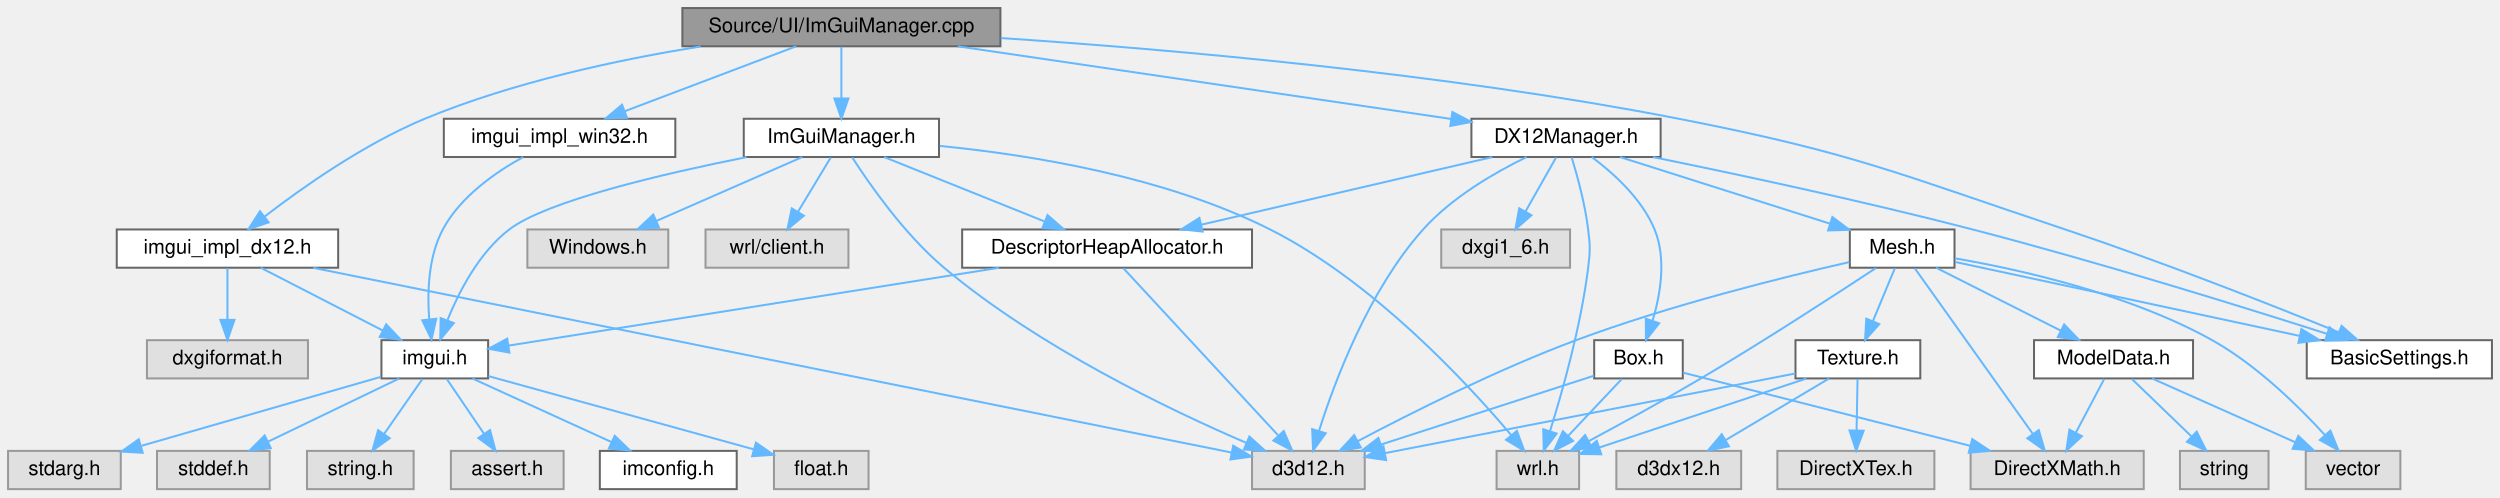
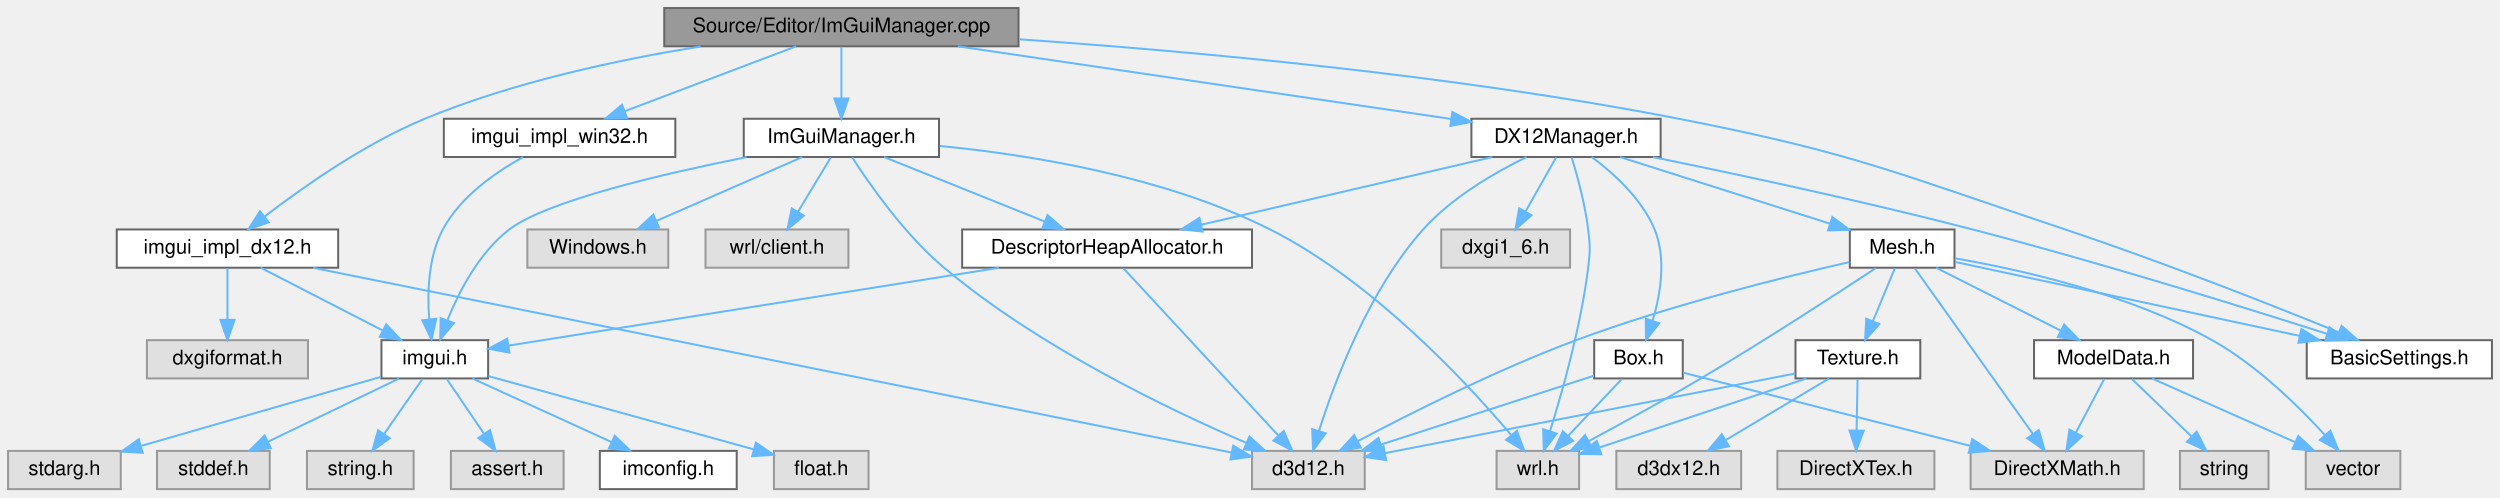
<svg xmlns="http://www.w3.org/2000/svg" xmlns:xlink="http://www.w3.org/1999/xlink" width="1242pt" height="247pt" viewBox="0.00 0.00 1242.00 247.00">
  <g id="graph0" class="graph" transform="scale(1 1) rotate(0) translate(4 243)">
    <g id="Node000001" class="node">
      <g id="a_Node000001">
        <a xlink:title=" ">
-           <polygon fill="#999999" stroke="#666666" points="493,-239 335,-239 335,-220 493,-220 493,-239" />
-           <text text-anchor="middle" x="414" y="-227" font-family="Helvetica,sans-Serif" font-size="10.00">Source/UI/ImGuiManager.cpp</text>
+           <polygon fill="#999999" stroke="#666666" points="502,-239 326,-239 326,-220 502,-220 502,-239" />
+           <text text-anchor="middle" x="414" y="-227" font-family="Helvetica,sans-Serif" font-size="10.00">Source/Editor/ImGuiManager.cpp</text>
        </a>
      </g>
    </g>
    <g id="Node000002" class="node">
      <g id="a_Node000002">
        <a xlink:href="ImGuiManager_8h.html" target="_top" xlink:title=" ">
          <polygon fill="white" stroke="#666666" points="462.5,-184 365.5,-184 365.5,-165 462.5,-165 462.5,-184" />
          <text text-anchor="middle" x="414" y="-172" font-family="Helvetica,sans-Serif" font-size="10.00">ImGuiManager.h</text>
        </a>
      </g>
    </g>
    <g id="edge1_Node000001_Node000002" class="edge">
      <g id="a_edge1_Node000001_Node000002">
        <a xlink:title=" ">
          <path fill="none" stroke="#63b8ff" d="M414,-219.75C414,-212.8 414,-202.85 414,-194.13" />
          <polygon fill="#63b8ff" stroke="#63b8ff" points="417.5,-194.09 414,-184.09 410.5,-194.09 417.5,-194.09" />
        </a>
      </g>
    </g>
    <g id="Node000015" class="node">
      <g id="a_Node000015">
        <a xlink:href="imgui__impl__win32_8h.html" target="_top" xlink:title=" ">
          <polygon fill="white" stroke="#666666" points="331.5,-184 216.5,-184 216.5,-165 331.5,-165 331.5,-184" />
          <text text-anchor="middle" x="274" y="-172" font-family="Helvetica,sans-Serif" font-size="10.00">imgui_impl_win32.h</text>
        </a>
      </g>
    </g>
    <g id="edge16_Node000001_Node000015" class="edge">
      <g id="a_edge16_Node000001_Node000015">
        <a xlink:title=" ">
          <path fill="none" stroke="#63b8ff" d="M391.51,-219.98C368.48,-211.27 332.46,-197.63 306.37,-187.75" />
          <polygon fill="#63b8ff" stroke="#63b8ff" points="307.49,-184.44 296.9,-184.17 305.02,-190.98 307.49,-184.44" />
        </a>
      </g>
    </g>
    <g id="Node000016" class="node">
      <g id="a_Node000016">
        <a xlink:href="imgui__impl__dx12_8h.html" target="_top" xlink:title=" ">
          <polygon fill="white" stroke="#666666" points="164,-129 54,-129 54,-110 164,-110 164,-129" />
          <text text-anchor="middle" x="109" y="-117" font-family="Helvetica,sans-Serif" font-size="10.00">imgui_impl_dx12.h</text>
        </a>
      </g>
    </g>
    <g id="edge18_Node000001_Node000016" class="edge">
      <g id="a_edge18_Node000001_Node000016">
        <a xlink:title=" ">
          <path fill="none" stroke="#63b8ff" d="M344.05,-219.93C303.02,-213.33 250.8,-202.17 207,-184 177.09,-171.59 146.36,-149.95 127.47,-135.43" />
          <polygon fill="#63b8ff" stroke="#63b8ff" points="129.47,-132.54 119.44,-129.13 125.15,-138.05 129.47,-132.54" />
        </a>
      </g>
    </g>
    <g id="Node000018" class="node">
      <g id="a_Node000018">
        <a xlink:href="DX12Manager_8h.html" target="_top" xlink:title=" ">
          <polygon fill="white" stroke="#666666" points="821,-184 727,-184 727,-165 821,-165 821,-184" />
          <text text-anchor="middle" x="774" y="-172" font-family="Helvetica,sans-Serif" font-size="10.00">DX12Manager.h</text>
        </a>
      </g>
    </g>
    <g id="edge22_Node000001_Node000018" class="edge">
      <g id="a_edge22_Node000001_Node000018">
        <a xlink:title=" ">
          <path fill="none" stroke="#63b8ff" d="M471.84,-219.98C539.24,-210.06 649.9,-193.77 716.95,-183.9" />
          <polygon fill="#63b8ff" stroke="#63b8ff" points="717.54,-187.35 726.92,-182.43 716.52,-180.42 717.54,-187.35" />
        </a>
      </g>
    </g>
    <g id="Node000020" class="node">
      <g id="a_Node000020">
        <a xlink:href="BasicSettings_8h.html" target="_top" xlink:title=" ">
          <polygon fill="white" stroke="#666666" points="1234,-74 1142,-74 1142,-55 1234,-55 1234,-74" />
          <text text-anchor="middle" x="1188" y="-62" font-family="Helvetica,sans-Serif" font-size="10.00">BasicSettings.h</text>
        </a>
      </g>
    </g>
    <g id="edge47_Node000001_Node000020" class="edge">
      <g id="a_edge47_Node000001_Node000020">
        <a xlink:title=" ">
-           <path fill="none" stroke="#63b8ff" d="M493.19,-224.1C577.34,-218.48 713.98,-206.65 830,-184 917.12,-166.99 937.8,-157.11 1022,-129 1070.01,-112.97 1124.65,-91.42 1157.71,-77.99" />
+           <path fill="none" stroke="#63b8ff" d="M502.31,-223.48C586.97,-217.63 718.08,-205.85 830,-184 917.12,-166.99 937.8,-157.11 1022,-129 1070.01,-112.97 1124.65,-91.42 1157.71,-77.99" />
          <polygon fill="#63b8ff" stroke="#63b8ff" points="1159.31,-81.12 1167.25,-74.1 1156.66,-74.64 1159.31,-81.12" />
        </a>
      </g>
    </g>
    <g id="Node000003" class="node">
      <g id="a_Node000003">
        <a xlink:title=" ">
          <polygon fill="#e0e0e0" stroke="#999999" points="674,-19 618,-19 618,0 674,0 674,-19" />
          <text text-anchor="middle" x="646" y="-7" font-family="Helvetica,sans-Serif" font-size="10.00">d3d12.h</text>
        </a>
      </g>
    </g>
    <g id="edge2_Node000002_Node000003" class="edge">
      <g id="a_edge2_Node000002_Node000003">
        <a xlink:title=" ">
          <path fill="none" stroke="#63b8ff" d="M419.38,-164.8C427.83,-151.66 445.29,-126.55 465,-110 512.02,-70.53 577.1,-39.35 615.05,-23.03" />
          <polygon fill="#63b8ff" stroke="#63b8ff" points="616.7,-26.13 624.55,-19.01 613.97,-19.68 616.7,-26.13" />
        </a>
      </g>
    </g>
    <g id="Node000004" class="node">
      <g id="a_Node000004">
        <a xlink:title=" ">
          <polygon fill="#e0e0e0" stroke="#999999" points="780.5,-19 739.5,-19 739.5,0 780.5,0 780.5,-19" />
          <text text-anchor="middle" x="760" y="-7" font-family="Helvetica,sans-Serif" font-size="10.00">wrl.h</text>
        </a>
      </g>
    </g>
    <g id="edge3_Node000002_Node000004" class="edge">
      <g id="a_edge3_Node000002_Node000004">
        <a xlink:title=" ">
          <path fill="none" stroke="#63b8ff" d="M462.89,-170.49C507.66,-166.11 574.71,-155.36 627,-129 678.11,-103.24 724.84,-52.79 746.8,-26.81" />
          <polygon fill="#63b8ff" stroke="#63b8ff" points="749.58,-28.94 753.27,-19.01 744.19,-24.48 749.58,-28.94" />
        </a>
      </g>
    </g>
    <g id="Node000005" class="node">
      <g id="a_Node000005">
        <a xlink:title=" ">
          <polygon fill="#e0e0e0" stroke="#999999" points="328,-129 258,-129 258,-110 328,-110 328,-129" />
          <text text-anchor="middle" x="293" y="-117" font-family="Helvetica,sans-Serif" font-size="10.00">Windows.h</text>
        </a>
      </g>
    </g>
    <g id="edge4_Node000002_Node000005" class="edge">
      <g id="a_edge4_Node000002_Node000005">
        <a xlink:title=" ">
          <path fill="none" stroke="#63b8ff" d="M394.56,-164.98C375.01,-156.42 344.62,-143.11 322.18,-133.28" />
          <polygon fill="#63b8ff" stroke="#63b8ff" points="323.36,-129.98 312.79,-129.17 320.55,-136.39 323.36,-129.98" />
        </a>
      </g>
    </g>
    <g id="Node000006" class="node">
      <g id="a_Node000006">
        <a xlink:title=" ">
          <polygon fill="#e0e0e0" stroke="#999999" points="417.5,-129 346.5,-129 346.5,-110 417.5,-110 417.5,-129" />
          <text text-anchor="middle" x="382" y="-117" font-family="Helvetica,sans-Serif" font-size="10.00">wrl/client.h</text>
        </a>
      </g>
    </g>
    <g id="edge5_Node000002_Node000006" class="edge">
      <g id="a_edge5_Node000002_Node000006">
        <a xlink:title=" ">
          <path fill="none" stroke="#63b8ff" d="M408.72,-164.75C404.29,-157.42 397.84,-146.73 392.38,-137.7" />
          <polygon fill="#63b8ff" stroke="#63b8ff" points="395.35,-135.84 387.19,-129.09 389.36,-139.46 395.35,-135.84" />
        </a>
      </g>
    </g>
    <g id="Node000007" class="node">
      <g id="a_Node000007">
        <a xlink:href="imgui_8h.html" target="_top" xlink:title=" ">
          <polygon fill="white" stroke="#666666" points="238.5,-74 185.5,-74 185.5,-55 238.5,-55 238.5,-74" />
          <text text-anchor="middle" x="212" y="-62" font-family="Helvetica,sans-Serif" font-size="10.00">imgui.h</text>
        </a>
      </g>
    </g>
    <g id="edge6_Node000002_Node000007" class="edge">
      <g id="a_edge6_Node000002_Node000007">
        <a xlink:title=" ">
          <path fill="none" stroke="#63b8ff" d="M366.95,-164.95C324.99,-156.6 267.44,-143.11 249,-129 234.14,-117.63 224.17,-98.45 218.36,-84.14" />
          <polygon fill="#63b8ff" stroke="#63b8ff" points="221.48,-82.51 214.71,-74.36 214.92,-84.95 221.48,-82.51" />
        </a>
      </g>
    </g>
    <g id="Node000014" class="node">
      <g id="a_Node000014">
        <a xlink:href="DescriptorHeapAllocator_8h.html" target="_top" xlink:title=" ">
          <polygon fill="white" stroke="#666666" points="618,-129 474,-129 474,-110 618,-110 618,-129" />
          <text text-anchor="middle" x="546" y="-117" font-family="Helvetica,sans-Serif" font-size="10.00">DescriptorHeapAllocator.h</text>
        </a>
      </g>
    </g>
    <g id="edge13_Node000002_Node000014" class="edge">
      <g id="a_edge13_Node000002_Node000014">
        <a xlink:title=" ">
          <path fill="none" stroke="#63b8ff" d="M435.21,-164.98C456.73,-156.34 490.28,-142.87 514.83,-133.02" />
          <polygon fill="#63b8ff" stroke="#63b8ff" points="516.43,-136.14 524.41,-129.17 513.82,-129.65 516.43,-136.14" />
        </a>
      </g>
    </g>
    <g id="Node000008" class="node">
      <g id="a_Node000008">
        <a xlink:href="imconfig_8h.html" target="_top" xlink:title=" ">
          <polygon fill="white" stroke="#666666" points="362,-19 294,-19 294,0 362,0 362,-19" />
          <text text-anchor="middle" x="328" y="-7" font-family="Helvetica,sans-Serif" font-size="10.00">imconfig.h</text>
        </a>
      </g>
    </g>
    <g id="edge7_Node000007_Node000008" class="edge">
      <g id="a_edge7_Node000007_Node000008">
        <a xlink:title=" ">
          <path fill="none" stroke="#63b8ff" d="M230.64,-54.98C249.3,-46.46 278.25,-33.23 299.74,-23.41" />
          <polygon fill="#63b8ff" stroke="#63b8ff" points="301.38,-26.51 309.02,-19.17 298.47,-20.14 301.38,-26.51" />
        </a>
      </g>
    </g>
    <g id="Node000009" class="node">
      <g id="a_Node000009">
        <a xlink:title=" ">
          <polygon fill="#e0e0e0" stroke="#999999" points="427.5,-19 380.5,-19 380.5,0 427.5,0 427.5,-19" />
          <text text-anchor="middle" x="404" y="-7" font-family="Helvetica,sans-Serif" font-size="10.00">float.h</text>
        </a>
      </g>
    </g>
    <g id="edge8_Node000007_Node000009" class="edge">
      <g id="a_edge8_Node000007_Node000009">
        <a xlink:title=" ">
          <path fill="none" stroke="#63b8ff" d="M238.7,-56.13C273.07,-46.64 332.84,-30.14 370.31,-19.8" />
          <polygon fill="#63b8ff" stroke="#63b8ff" points="371.54,-23.09 380.25,-17.06 369.68,-16.34 371.54,-23.09" />
        </a>
      </g>
    </g>
    <g id="Node000010" class="node">
      <g id="a_Node000010">
        <a xlink:title=" ">
          <polygon fill="#e0e0e0" stroke="#999999" points="56,-19 0,-19 0,0 56,0 56,-19" />
          <text text-anchor="middle" x="28" y="-7" font-family="Helvetica,sans-Serif" font-size="10.00">stdarg.h</text>
        </a>
      </g>
    </g>
    <g id="edge9_Node000007_Node000010" class="edge">
      <g id="a_edge9_Node000007_Node000010">
        <a xlink:title=" ">
          <path fill="none" stroke="#63b8ff" d="M185.24,-55.79C153.95,-46.78 101.9,-31.79 66.32,-21.54" />
          <polygon fill="#63b8ff" stroke="#63b8ff" points="66.88,-18.06 56.3,-18.65 64.94,-24.78 66.88,-18.06" />
        </a>
      </g>
    </g>
    <g id="Node000011" class="node">
      <g id="a_Node000011">
        <a xlink:title=" ">
          <polygon fill="#e0e0e0" stroke="#999999" points="130,-19 74,-19 74,0 130,0 130,-19" />
          <text text-anchor="middle" x="102" y="-7" font-family="Helvetica,sans-Serif" font-size="10.00">stddef.h</text>
        </a>
      </g>
    </g>
    <g id="edge10_Node000007_Node000011" class="edge">
      <g id="a_edge10_Node000007_Node000011">
        <a xlink:title=" ">
          <path fill="none" stroke="#63b8ff" d="M194.33,-54.98C176.71,-46.5 149.42,-33.35 129.07,-23.54" />
          <polygon fill="#63b8ff" stroke="#63b8ff" points="130.52,-20.36 119.99,-19.17 127.48,-26.66 130.52,-20.36" />
        </a>
      </g>
    </g>
    <g id="Node000012" class="node">
      <g id="a_Node000012">
        <a xlink:title=" ">
          <polygon fill="#e0e0e0" stroke="#999999" points="201.5,-19 148.5,-19 148.5,0 201.5,0 201.5,-19" />
          <text text-anchor="middle" x="175" y="-7" font-family="Helvetica,sans-Serif" font-size="10.00">string.h</text>
        </a>
      </g>
    </g>
    <g id="edge11_Node000007_Node000012" class="edge">
      <g id="a_edge11_Node000007_Node000012">
        <a xlink:title=" ">
          <path fill="none" stroke="#63b8ff" d="M205.89,-54.75C200.72,-47.34 193.15,-36.5 186.81,-27.41" />
          <polygon fill="#63b8ff" stroke="#63b8ff" points="189.59,-25.29 181,-19.09 183.85,-29.29 189.59,-25.29" />
        </a>
      </g>
    </g>
    <g id="Node000013" class="node">
      <g id="a_Node000013">
        <a xlink:title=" ">
          <polygon fill="#e0e0e0" stroke="#999999" points="276,-19 220,-19 220,0 276,0 276,-19" />
          <text text-anchor="middle" x="248" y="-7" font-family="Helvetica,sans-Serif" font-size="10.00">assert.h</text>
        </a>
      </g>
    </g>
    <g id="edge12_Node000007_Node000013" class="edge">
      <g id="a_edge12_Node000007_Node000013">
        <a xlink:title=" ">
          <path fill="none" stroke="#63b8ff" d="M217.94,-54.75C222.98,-47.34 230.34,-36.5 236.51,-27.41" />
          <polygon fill="#63b8ff" stroke="#63b8ff" points="239.44,-29.33 242.17,-19.09 233.65,-25.39 239.44,-29.33" />
        </a>
      </g>
    </g>
    <g id="edge14_Node000014_Node000003" class="edge">
      <g id="a_edge14_Node000014_Node000003">
        <a xlink:title=" ">
          <path fill="none" stroke="#63b8ff" d="M554.18,-109.66C570.97,-91.54 609.51,-49.91 630.93,-26.77" />
          <polygon fill="#63b8ff" stroke="#63b8ff" points="633.76,-28.87 637.98,-19.16 628.62,-24.12 633.76,-28.87" />
        </a>
      </g>
    </g>
    <g id="edge15_Node000014_Node000007" class="edge">
      <g id="a_edge15_Node000014_Node000007">
        <a xlink:title=" ">
          <path fill="none" stroke="#63b8ff" d="M492.34,-109.98C423.97,-99.14 307.63,-80.67 248.63,-71.31" />
          <polygon fill="#63b8ff" stroke="#63b8ff" points="249.07,-67.84 238.65,-69.73 247.98,-74.75 249.07,-67.84" />
        </a>
      </g>
    </g>
    <g id="edge17_Node000015_Node000007" class="edge">
      <g id="a_edge17_Node000015_Node000007">
        <a xlink:title=" ">
          <path fill="none" stroke="#63b8ff" d="M255.9,-164.97C242.35,-157.53 224.71,-145.35 216,-129 208.77,-115.43 208.22,-97.84 209.22,-84.61" />
          <polygon fill="#63b8ff" stroke="#63b8ff" points="212.74,-84.65 210.38,-74.33 205.78,-83.87 212.74,-84.65" />
        </a>
      </g>
    </g>
    <g id="edge21_Node000016_Node000003" class="edge">
      <g id="a_edge21_Node000016_Node000003">
        <a xlink:title=" ">
          <path fill="none" stroke="#63b8ff" d="M151.59,-109.94C253.55,-89.43 510.43,-37.77 607.79,-18.18" />
          <polygon fill="#63b8ff" stroke="#63b8ff" points="608.67,-21.58 617.78,-16.17 607.29,-14.72 608.67,-21.58" />
        </a>
      </g>
    </g>
    <g id="edge19_Node000016_Node000007" class="edge">
      <g id="a_edge19_Node000016_Node000007">
        <a xlink:title=" ">
          <path fill="none" stroke="#63b8ff" d="M125.55,-109.98C141.89,-101.57 167.13,-88.59 186.13,-78.81" />
          <polygon fill="#63b8ff" stroke="#63b8ff" points="187.86,-81.86 195.15,-74.17 184.66,-75.63 187.86,-81.86" />
        </a>
      </g>
    </g>
    <g id="Node000017" class="node">
      <g id="a_Node000017">
        <a xlink:title=" ">
          <polygon fill="#e0e0e0" stroke="#999999" points="149,-74 69,-74 69,-55 149,-55 149,-74" />
          <text text-anchor="middle" x="109" y="-62" font-family="Helvetica,sans-Serif" font-size="10.00">dxgiformat.h</text>
        </a>
      </g>
    </g>
    <g id="edge20_Node000016_Node000017" class="edge">
      <g id="a_edge20_Node000016_Node000017">
        <a xlink:title=" ">
          <path fill="none" stroke="#63b8ff" d="M109,-109.75C109,-102.8 109,-92.85 109,-84.13" />
          <polygon fill="#63b8ff" stroke="#63b8ff" points="112.5,-84.09 109,-74.09 105.5,-84.09 112.5,-84.09" />
        </a>
      </g>
    </g>
    <g id="edge23_Node000018_Node000003" class="edge">
      <g id="a_edge23_Node000018_Node000003">
        <a xlink:title=" ">
          <path fill="none" stroke="#63b8ff" d="M754.42,-164.99C738.84,-157.41 717.35,-145.05 703,-129 676.09,-98.91 659.16,-53.85 651.26,-28.86" />
          <polygon fill="#63b8ff" stroke="#63b8ff" points="654.59,-27.75 648.35,-19.19 647.88,-29.78 654.59,-27.75" />
        </a>
      </g>
    </g>
    <g id="edge25_Node000018_Node000004" class="edge">
      <g id="a_edge25_Node000018_Node000004">
        <a xlink:title=" ">
          <path fill="none" stroke="#63b8ff" d="M776.83,-164.75C779.55,-155.86 783.46,-141.64 785,-129 786.02,-120.62 786.04,-118.38 785,-110 781.42,-81.07 772.2,-48.45 766.01,-28.7" />
          <polygon fill="#63b8ff" stroke="#63b8ff" points="769.33,-27.6 762.94,-19.15 762.67,-29.74 769.33,-27.6" />
        </a>
      </g>
    </g>
    <g id="edge27_Node000018_Node000014" class="edge">
      <g id="a_edge27_Node000018_Node000014">
        <a xlink:title=" ">
          <path fill="none" stroke="#63b8ff" d="M737.37,-164.98C698.09,-155.86 635.63,-141.33 592.81,-131.38" />
          <polygon fill="#63b8ff" stroke="#63b8ff" points="593.45,-127.94 582.92,-129.08 591.87,-134.76 593.45,-127.94" />
        </a>
      </g>
    </g>
    <g id="Node000019" class="node">
      <g id="a_Node000019">
        <a xlink:title=" ">
          <polygon fill="#e0e0e0" stroke="#999999" points="776,-129 712,-129 712,-110 776,-110 776,-129" />
          <text text-anchor="middle" x="744" y="-117" font-family="Helvetica,sans-Serif" font-size="10.00">dxgi1_6.h</text>
        </a>
      </g>
    </g>
    <g id="edge24_Node000018_Node000019" class="edge">
      <g id="a_edge24_Node000018_Node000019">
        <a xlink:title=" ">
          <path fill="none" stroke="#63b8ff" d="M769.05,-164.75C764.94,-157.49 758.97,-146.95 753.9,-137.98" />
          <polygon fill="#63b8ff" stroke="#63b8ff" points="756.83,-136.07 748.86,-129.09 750.74,-139.52 756.83,-136.07" />
        </a>
      </g>
    </g>
    <g id="edge26_Node000018_Node000020" class="edge">
      <g id="a_edge26_Node000018_Node000020">
        <a xlink:title=" ">
          <path fill="none" stroke="#63b8ff" d="M817.17,-164.96C858.22,-156.61 921.6,-143.12 976,-129 1038.36,-112.82 1109.98,-90.59 1151.97,-77.18" />
          <polygon fill="#63b8ff" stroke="#63b8ff" points="1153.28,-80.44 1161.74,-74.05 1151.15,-73.77 1153.28,-80.44" />
        </a>
      </g>
    </g>
    <g id="Node000021" class="node">
      <g id="a_Node000021">
        <a xlink:href="Box_8h.html" target="_top" xlink:title=" ">
          <polygon fill="white" stroke="#666666" points="832,-74 788,-74 788,-55 832,-55 832,-74" />
          <text text-anchor="middle" x="810" y="-62" font-family="Helvetica,sans-Serif" font-size="10.00">Box.h</text>
        </a>
      </g>
    </g>
    <g id="edge28_Node000018_Node000021" class="edge">
      <g id="a_edge28_Node000018_Node000021">
        <a xlink:title=" ">
          <path fill="none" stroke="#63b8ff" d="M786.78,-165C797.39,-157.1 811.72,-144.27 818,-129 823.94,-114.55 820.94,-96.81 817.03,-83.76" />
          <polygon fill="#63b8ff" stroke="#63b8ff" points="820.26,-82.4 813.71,-74.08 813.64,-84.67 820.26,-82.4" />
        </a>
      </g>
    </g>
    <g id="Node000023" class="node">
      <g id="a_Node000023">
        <a xlink:href="Mesh_8h.html" target="_top" xlink:title=" ">
          <polygon fill="white" stroke="#666666" points="967,-129 915,-129 915,-110 967,-110 967,-129" />
          <text text-anchor="middle" x="941" y="-117" font-family="Helvetica,sans-Serif" font-size="10.00">Mesh.h</text>
        </a>
      </g>
    </g>
    <g id="edge32_Node000018_Node000023" class="edge">
      <g id="a_edge32_Node000018_Node000023">
        <a xlink:title=" ">
          <path fill="none" stroke="#63b8ff" d="M800.83,-164.98C829.12,-156.01 873.83,-141.82 905.13,-131.88" />
          <polygon fill="#63b8ff" stroke="#63b8ff" points="906.31,-135.18 914.79,-128.82 904.2,-128.51 906.31,-135.18" />
        </a>
      </g>
    </g>
    <g id="edge29_Node000021_Node000003" class="edge">
      <g id="a_edge29_Node000021_Node000003">
        <a xlink:title=" ">
          <path fill="none" stroke="#63b8ff" d="M787.88,-56.35C760.7,-47.57 714.23,-32.55 681.91,-22.1" />
          <polygon fill="#63b8ff" stroke="#63b8ff" points="682.96,-18.77 672.37,-19.02 680.81,-25.43 682.96,-18.77" />
        </a>
      </g>
    </g>
    <g id="edge31_Node000021_Node000004" class="edge">
      <g id="a_edge31_Node000021_Node000004">
        <a xlink:title=" ">
          <path fill="none" stroke="#63b8ff" d="M801.74,-54.75C794.54,-47.11 783.89,-35.82 775.15,-26.56" />
          <polygon fill="#63b8ff" stroke="#63b8ff" points="777.51,-23.96 768.1,-19.09 772.42,-28.76 777.51,-23.96" />
        </a>
      </g>
    </g>
    <g id="Node000022" class="node">
      <g id="a_Node000022">
        <a xlink:title=" ">
          <polygon fill="#e0e0e0" stroke="#999999" points="1061,-19 975,-19 975,0 1061,0 1061,-19" />
          <text text-anchor="middle" x="1018" y="-7" font-family="Helvetica,sans-Serif" font-size="10.00">DirectXMath.h</text>
        </a>
      </g>
    </g>
    <g id="edge30_Node000021_Node000022" class="edge">
      <g id="a_edge30_Node000021_Node000022">
        <a xlink:title=" ">
          <path fill="none" stroke="#63b8ff" d="M832.26,-57.83C866.19,-49.18 931.49,-32.54 974.91,-21.48" />
          <polygon fill="#63b8ff" stroke="#63b8ff" points="975.81,-24.86 984.63,-19 974.08,-18.08 975.81,-24.86" />
        </a>
      </g>
    </g>
    <g id="edge33_Node000023_Node000003" class="edge">
      <g id="a_edge33_Node000023_Node000003">
        <a xlink:title=" ">
          <path fill="none" stroke="#63b8ff" d="M914.74,-112.8C882.32,-105.42 825.73,-91.42 779,-74 739.92,-59.44 696.69,-37.68 670.44,-23.79" />
          <polygon fill="#63b8ff" stroke="#63b8ff" points="672.04,-20.68 661.57,-19.06 668.75,-26.85 672.04,-20.68" />
        </a>
      </g>
    </g>
    <g id="edge35_Node000023_Node000004" class="edge">
      <g id="a_edge35_Node000023_Node000004">
        <a xlink:title=" ">
          <path fill="none" stroke="#63b8ff" d="M927.9,-109.81C908.95,-97.32 872.69,-73.74 841,-55 822.53,-44.08 801.25,-32.42 785.14,-23.78" />
          <polygon fill="#63b8ff" stroke="#63b8ff" points="786.78,-20.69 776.31,-19.07 783.48,-26.86 786.78,-20.69" />
        </a>
      </g>
    </g>
    <g id="edge42_Node000023_Node000020" class="edge">
      <g id="a_edge42_Node000023_Node000020">
        <a xlink:title=" ">
          <path fill="none" stroke="#63b8ff" d="M967.43,-112.83C1008.15,-104.09 1086.9,-87.19 1138.45,-76.13" />
          <polygon fill="#63b8ff" stroke="#63b8ff" points="1139.33,-79.52 1148.38,-74 1137.86,-72.68 1139.33,-79.52" />
        </a>
      </g>
    </g>
    <g id="edge34_Node000023_Node000022" class="edge">
      <g id="a_edge34_Node000023_Node000022">
        <a xlink:title=" ">
          <path fill="none" stroke="#63b8ff" d="M947.3,-109.66C960.11,-91.69 989.38,-50.64 1005.96,-27.38" />
          <polygon fill="#63b8ff" stroke="#63b8ff" points="1008.87,-29.33 1011.83,-19.16 1003.17,-25.27 1008.87,-29.33" />
        </a>
      </g>
    </g>
    <g id="Node000024" class="node">
      <g id="a_Node000024">
        <a xlink:title=" ">
          <polygon fill="#e0e0e0" stroke="#999999" points="1188.5,-19 1141.5,-19 1141.5,0 1188.5,0 1188.5,-19" />
          <text text-anchor="middle" x="1165" y="-7" font-family="Helvetica,sans-Serif" font-size="10.00">vector</text>
        </a>
      </g>
    </g>
    <g id="edge36_Node000023_Node000024" class="edge">
      <g id="a_edge36_Node000023_Node000024">
        <a xlink:title=" ">
          <path fill="none" stroke="#63b8ff" d="M967.19,-114.66C999.01,-109.18 1053.57,-97.12 1095,-74 1117.04,-61.7 1137.86,-41.26 1150.98,-26.9" />
          <polygon fill="#63b8ff" stroke="#63b8ff" points="1153.74,-29.06 1157.76,-19.25 1148.51,-24.41 1153.74,-29.06" />
        </a>
      </g>
    </g>
    <g id="Node000025" class="node">
      <g id="a_Node000025">
        <a xlink:href="Texture_8h.html" target="_top" xlink:title=" ">
          <polygon fill="white" stroke="#666666" points="950,-74 888,-74 888,-55 950,-55 950,-74" />
          <text text-anchor="middle" x="919" y="-62" font-family="Helvetica,sans-Serif" font-size="10.00">Texture.h</text>
        </a>
      </g>
    </g>
    <g id="edge37_Node000023_Node000025" class="edge">
      <g id="a_edge37_Node000023_Node000025">
        <a xlink:title=" ">
          <path fill="none" stroke="#63b8ff" d="M937.37,-109.75C934.42,-102.65 930.17,-92.4 926.49,-83.56" />
          <polygon fill="#63b8ff" stroke="#63b8ff" points="929.63,-81.98 922.57,-74.09 923.17,-84.67 929.63,-81.98" />
        </a>
      </g>
    </g>
    <g id="Node000028" class="node">
      <g id="a_Node000028">
        <a xlink:href="ModelData_8h.html" target="_top" xlink:title=" ">
          <polygon fill="white" stroke="#666666" points="1085.5,-74 1006.5,-74 1006.5,-55 1085.5,-55 1085.5,-74" />
          <text text-anchor="middle" x="1046" y="-62" font-family="Helvetica,sans-Serif" font-size="10.00">ModelData.h</text>
        </a>
      </g>
    </g>
    <g id="edge43_Node000023_Node000028" class="edge">
      <g id="a_edge43_Node000023_Node000028">
        <a xlink:title=" ">
          <path fill="none" stroke="#63b8ff" d="M957.87,-109.98C974.61,-101.54 1000.5,-88.47 1019.89,-78.68" />
          <polygon fill="#63b8ff" stroke="#63b8ff" points="1021.47,-81.8 1028.82,-74.17 1018.32,-75.55 1021.47,-81.8" />
        </a>
      </g>
    </g>
    <g id="edge38_Node000025_Node000003" class="edge">
      <g id="a_edge38_Node000025_Node000003">
        <a xlink:title=" ">
          <path fill="none" stroke="#63b8ff" d="M887.95,-57.47C837.66,-47.71 738.57,-28.47 684.09,-17.9" />
          <polygon fill="#63b8ff" stroke="#63b8ff" points="684.63,-14.43 674.14,-15.96 683.29,-21.31 684.63,-14.43" />
        </a>
      </g>
    </g>
    <g id="edge41_Node000025_Node000004" class="edge">
      <g id="a_edge41_Node000025_Node000004">
        <a xlink:title=" ">
          <path fill="none" stroke="#63b8ff" d="M893.45,-54.98C865.38,-45.63 820.3,-30.6 790.42,-20.64" />
          <polygon fill="#63b8ff" stroke="#63b8ff" points="791.51,-17.31 780.91,-17.47 789.29,-23.95 791.51,-17.31" />
        </a>
      </g>
    </g>
    <g id="Node000026" class="node">
      <g id="a_Node000026">
        <a xlink:title=" ">
          <polygon fill="#e0e0e0" stroke="#999999" points="861,-19 799,-19 799,0 861,0 861,-19" />
          <text text-anchor="middle" x="830" y="-7" font-family="Helvetica,sans-Serif" font-size="10.00">d3dx12.h</text>
        </a>
      </g>
    </g>
    <g id="edge39_Node000025_Node000026" class="edge">
      <g id="a_edge39_Node000025_Node000026">
        <a xlink:title=" ">
          <path fill="none" stroke="#63b8ff" d="M904.7,-54.98C890.9,-46.77 869.76,-34.18 853.49,-24.49" />
          <polygon fill="#63b8ff" stroke="#63b8ff" points="854.94,-21.28 844.56,-19.17 851.36,-27.29 854.94,-21.28" />
        </a>
      </g>
    </g>
    <g id="Node000027" class="node">
      <g id="a_Node000027">
        <a xlink:title=" ">
          <polygon fill="#e0e0e0" stroke="#999999" points="957,-19 879,-19 879,0 957,0 957,-19" />
          <text text-anchor="middle" x="918" y="-7" font-family="Helvetica,sans-Serif" font-size="10.00">DirectXTex.h</text>
        </a>
      </g>
    </g>
    <g id="edge40_Node000025_Node000027" class="edge">
      <g id="a_edge40_Node000025_Node000027">
        <a xlink:title=" ">
          <path fill="none" stroke="#63b8ff" d="M918.83,-54.75C918.7,-47.8 918.52,-37.85 918.35,-29.13" />
          <polygon fill="#63b8ff" stroke="#63b8ff" points="921.85,-29.02 918.16,-19.09 914.85,-29.15 921.85,-29.02" />
        </a>
      </g>
    </g>
    <g id="edge44_Node000028_Node000022" class="edge">
      <g id="a_edge44_Node000028_Node000022">
        <a xlink:title=" ">
          <path fill="none" stroke="#63b8ff" d="M1041.38,-54.75C1037.54,-47.49 1031.98,-36.95 1027.24,-27.98" />
          <polygon fill="#63b8ff" stroke="#63b8ff" points="1030.3,-26.3 1022.54,-19.09 1024.11,-29.57 1030.3,-26.3" />
        </a>
      </g>
    </g>
    <g id="edge45_Node000028_Node000024" class="edge">
      <g id="a_edge45_Node000028_Node000024">
        <a xlink:title=" ">
          <path fill="none" stroke="#63b8ff" d="M1065.12,-54.98C1084.35,-46.42 1114.23,-33.11 1136.31,-23.28" />
          <polygon fill="#63b8ff" stroke="#63b8ff" points="1137.82,-26.44 1145.53,-19.17 1134.97,-20.04 1137.82,-26.44" />
        </a>
      </g>
    </g>
    <g id="Node000029" class="node">
      <g id="a_Node000029">
        <a xlink:title=" ">
          <polygon fill="#e0e0e0" stroke="#999999" points="1123,-19 1079,-19 1079,0 1123,0 1123,-19" />
          <text text-anchor="middle" x="1101" y="-7" font-family="Helvetica,sans-Serif" font-size="10.00">string</text>
        </a>
      </g>
    </g>
    <g id="edge46_Node000028_Node000029" class="edge">
      <g id="a_edge46_Node000028_Node000029">
        <a xlink:title=" ">
          <path fill="none" stroke="#63b8ff" d="M1055.08,-54.75C1063.09,-47.03 1074.96,-35.6 1084.62,-26.28" />
          <polygon fill="#63b8ff" stroke="#63b8ff" points="1087.31,-28.55 1092.09,-19.09 1082.46,-23.51 1087.31,-28.55" />
        </a>
      </g>
    </g>
  </g>
</svg>
